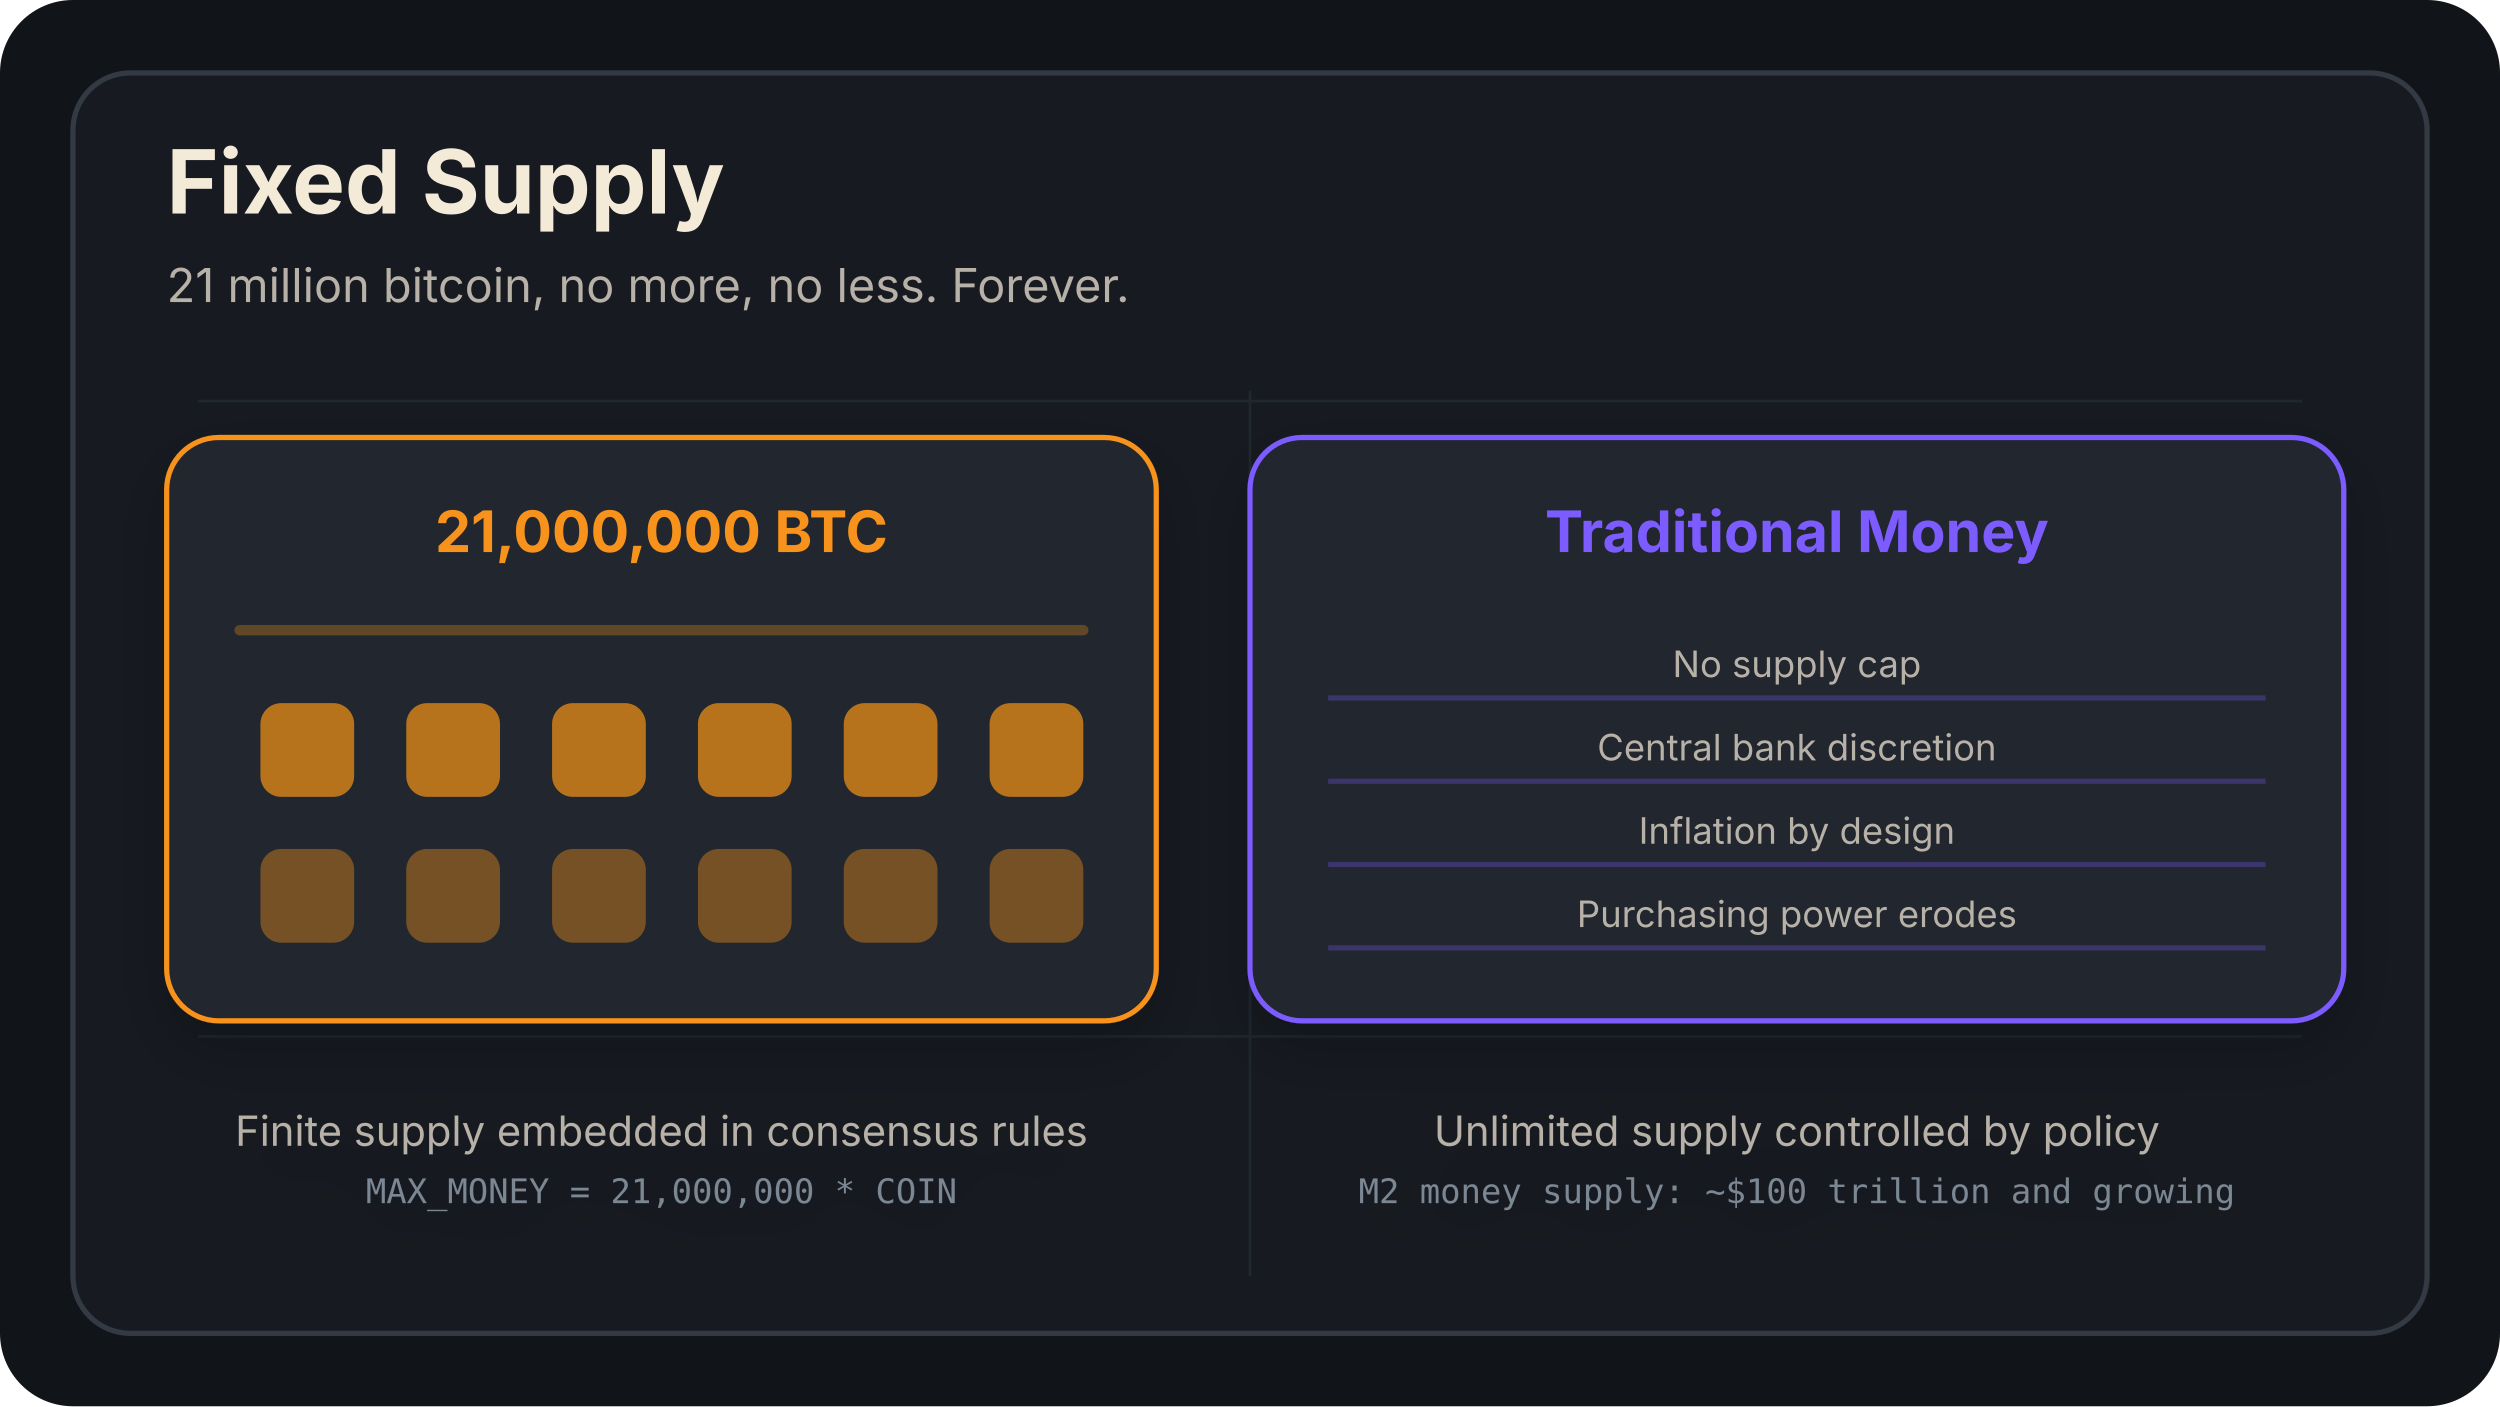
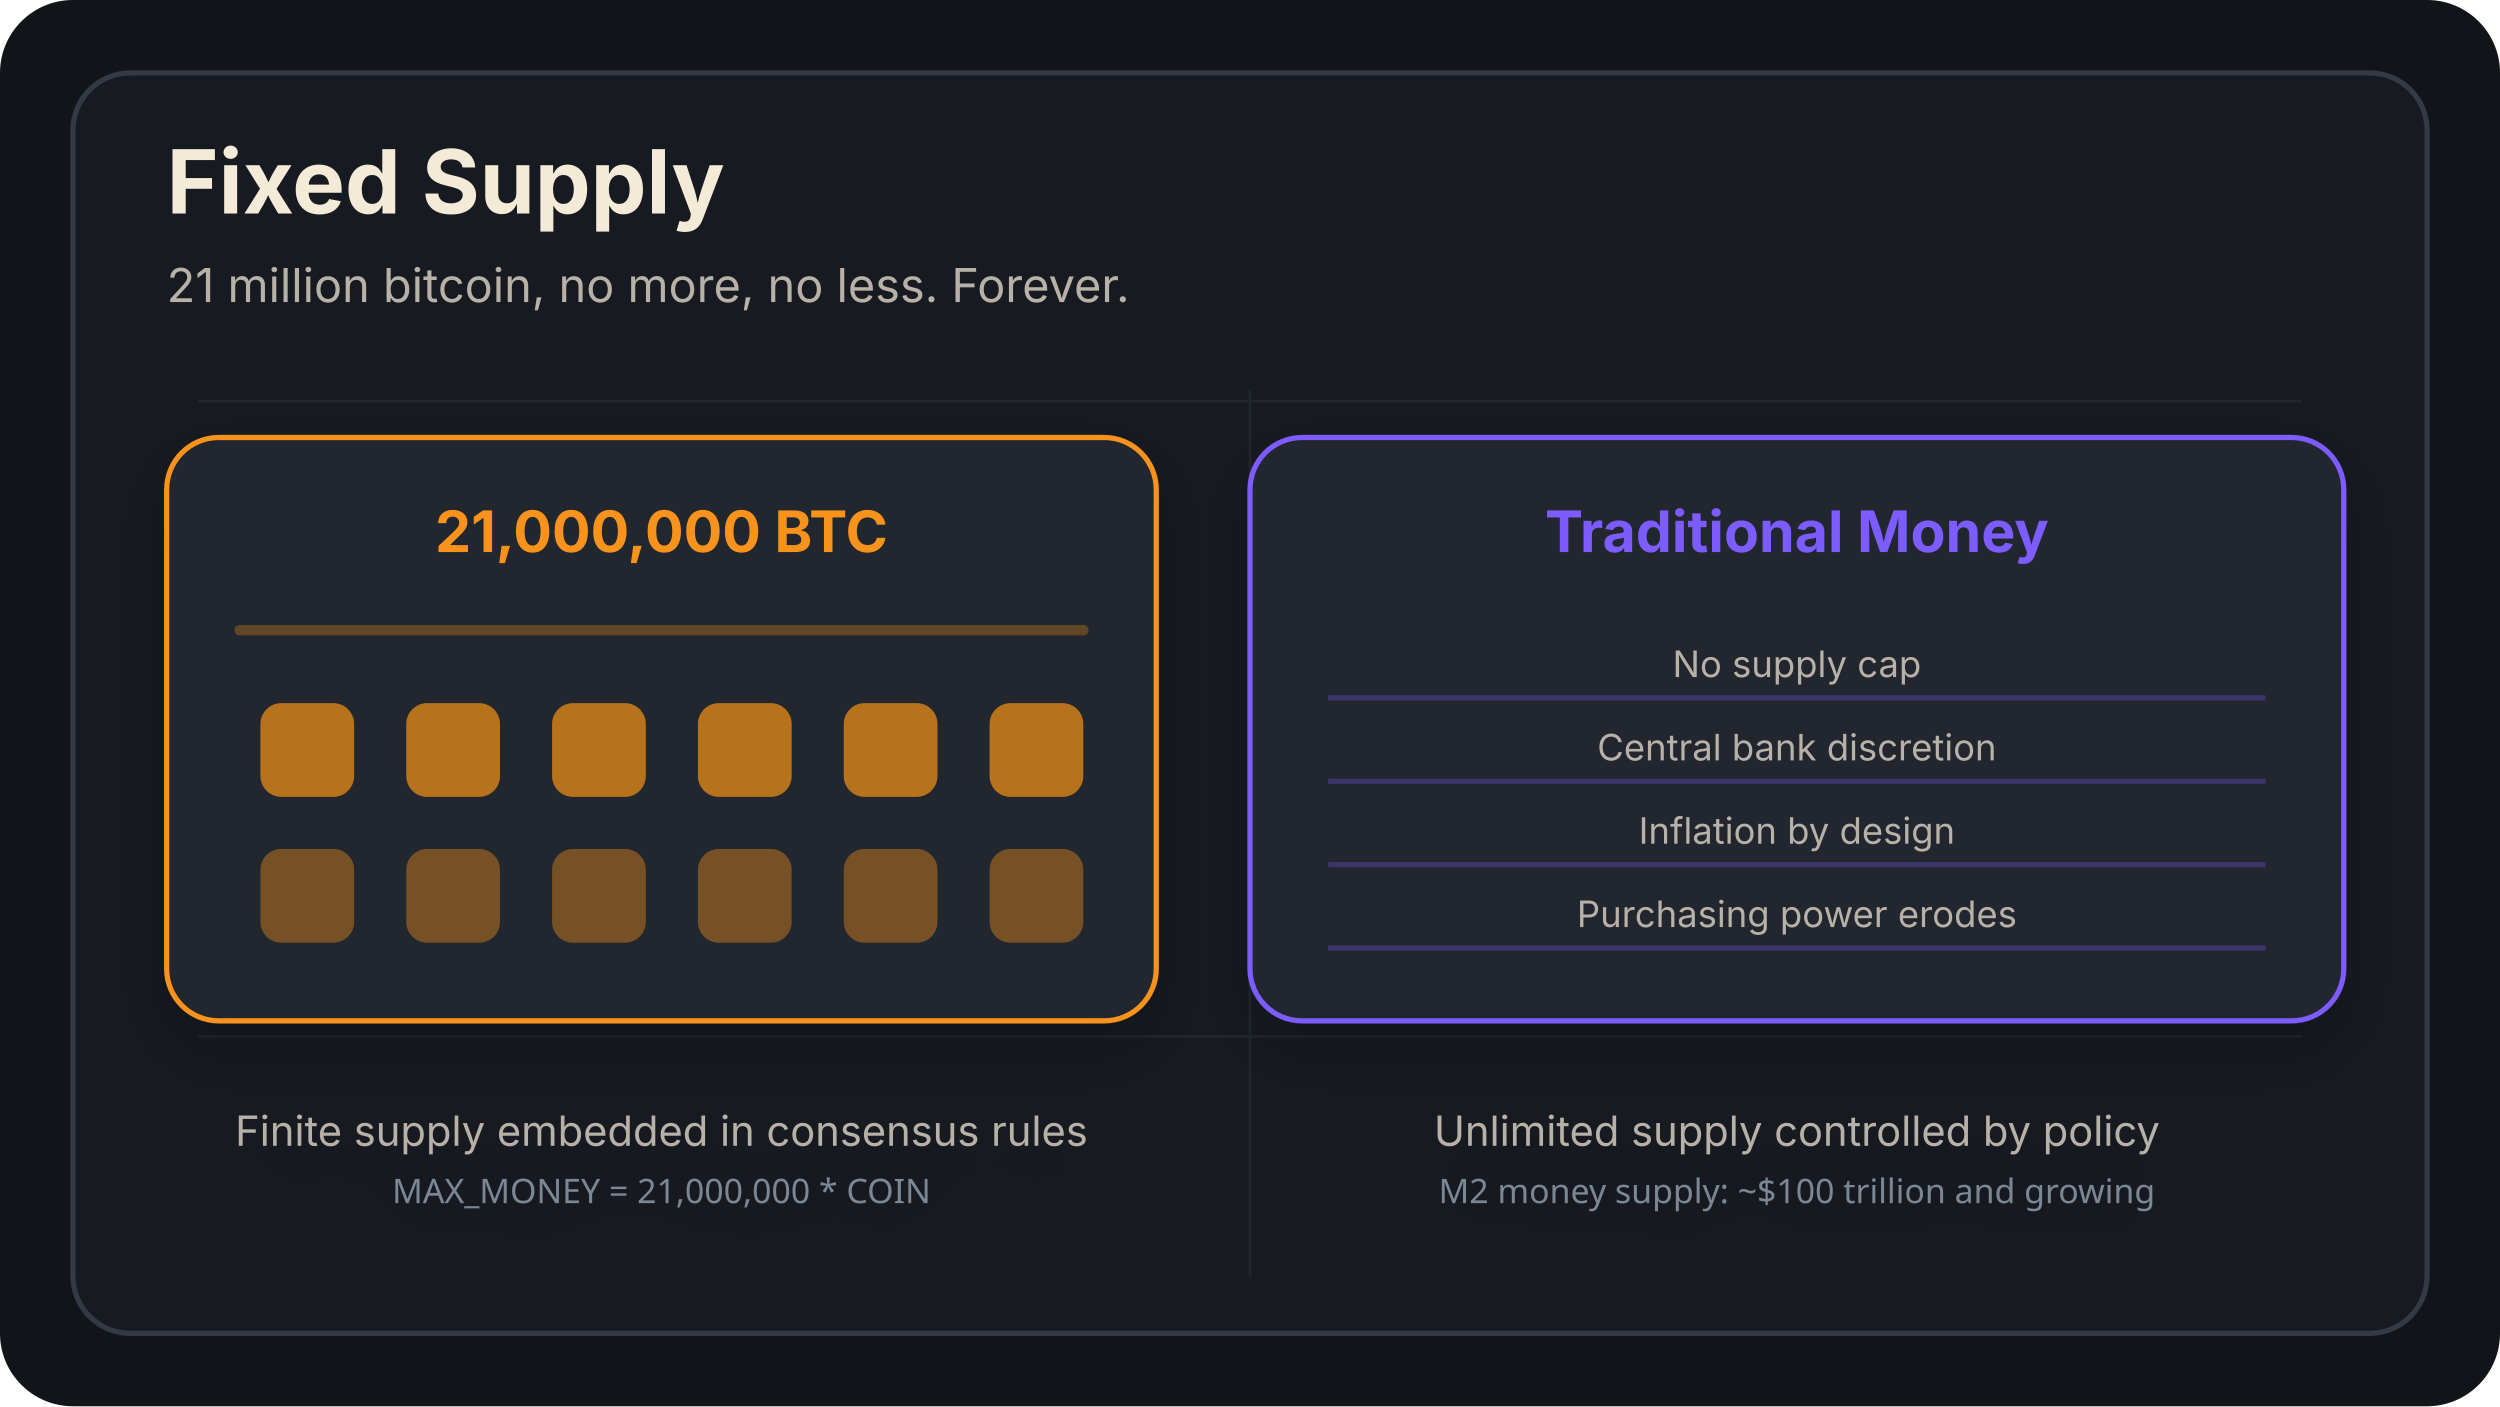
<svg xmlns="http://www.w3.org/2000/svg" width="960" height="540" viewBox="0 0 960 540" fill="none" role="img" aria-labelledby="title desc">
  <defs>
    <filter id="soft" x="-20%" y="-20%" width="140%" height="140%">
      <feDropShadow dx="0" dy="10" stdDeviation="12" flood-color="#000000" flood-opacity="0.24" />
    </filter>
    <filter id="glow-orange" x="-50%" y="-50%" width="200%" height="200%">
      <feGaussianBlur stdDeviation="8" result="blur" />
      <feMerge>
        <feMergeNode in="blur" />
        <feMergeNode in="SourceGraphic" />
      </feMerge>
    </filter>
  </defs>
  <rect width="960" height="540" rx="28" fill="#111418" />
  <rect x="28" y="28" width="904" height="484" rx="22" fill="#171B21" stroke="#343A44" stroke-width="2" />
-   <text x="64" y="82" fill="#F4EAD8" font-family="Inter, Arial, sans-serif" font-size="34" font-weight="700">Fixed Supply</text>
-   <text x="64" y="116" fill="#B7B1A8" font-family="Inter, Arial, sans-serif" font-size="18">21 million bitcoin, no more, no less. Forever.</text>
+   <text x="64" y="82" fill="#F4EAD8" font-family="Inter" font-size="34" font-weight="700">Fixed Supply</text>
+   <text x="64" y="116" fill="#B7B1A8" font-family="Inter" font-size="18">21 million bitcoin, no more, no less. Forever.</text>
  <g stroke="#28313B" stroke-width="1" opacity="0.55">
    <path d="M76 154H884" />
    <path d="M76 398H884" />
    <path d="M480 150V490" />
  </g>
  <g filter="url(#soft)">
    <rect x="64" y="168" width="380" height="224" rx="20" fill="#20252D" stroke="#F7931A" stroke-width="2" />
-     <text x="254" y="212" text-anchor="middle" fill="#F7931A" font-family="Inter, Arial, sans-serif" font-size="22" font-weight="700">21,000,000 BTC</text>
+     <text x="254" y="212" text-anchor="middle" fill="#F7931A" font-family="Inter" font-size="22" font-weight="700">21,000,000 BTC</text>
    <rect x="90" y="240" width="328" height="4" rx="2" fill="#F7931A" opacity="0.3" />
    <g fill="#F7931A" opacity="0.7">
      <rect x="100" y="270" width="36" height="36" rx="8" />
      <rect x="156" y="270" width="36" height="36" rx="8" />
      <rect x="212" y="270" width="36" height="36" rx="8" />
      <rect x="268" y="270" width="36" height="36" rx="8" />
      <rect x="324" y="270" width="36" height="36" rx="8" />
      <rect x="380" y="270" width="36" height="36" rx="8" />
    </g>
    <g fill="#F7931A" opacity="0.4">
      <rect x="100" y="326" width="36" height="36" rx="8" />
      <rect x="156" y="326" width="36" height="36" rx="8" />
      <rect x="212" y="326" width="36" height="36" rx="8" />
      <rect x="268" y="326" width="36" height="36" rx="8" />
      <rect x="324" y="326" width="36" height="36" rx="8" />
      <rect x="380" y="326" width="36" height="36" rx="8" />
    </g>
-     <text x="254" y="440" text-anchor="middle" fill="#B7B1A8" font-family="Inter, Arial, sans-serif" font-size="16">
+     <text x="254" y="440" text-anchor="middle" fill="#B7B1A8" font-family="Inter" font-size="16">
      Finite supply embedded in consensus rules
    </text>
-     <text x="254" y="462" text-anchor="middle" fill="#7C8794" font-family="JetBrains Mono, monospace" font-size="13">
+     <text x="254" y="462" text-anchor="middle" fill="#7C8794" font-family="JetBrains Mono" font-size="13">
      MAX_MONEY = 21,000,000 * COIN
    </text>
  </g>
  <g filter="url(#soft)">
    <rect x="480" y="168" width="420" height="224" rx="20" fill="#20252D" stroke="#7C5CFF" stroke-width="2" />
-     <text x="690" y="212" text-anchor="middle" fill="#7C5CFF" font-family="Inter, Arial, sans-serif" font-size="22" font-weight="700">Traditional Money</text>
+     <text x="690" y="212" text-anchor="middle" fill="#7C5CFF" font-family="Inter" font-size="22" font-weight="700">Traditional Money</text>
    <g stroke="#7C5CFF" stroke-opacity="0.3" stroke-width="2">
      <line x1="510" y1="268" x2="870" y2="268" />
      <line x1="510" y1="300" x2="870" y2="300" />
      <line x1="510" y1="332" x2="870" y2="332" />
      <line x1="510" y1="364" x2="870" y2="364" />
    </g>
-     <text x="690" y="260" text-anchor="middle" fill="#B7B1A8" font-family="Inter, Arial, sans-serif" font-size="14">No supply cap</text>
-     <text x="690" y="292" text-anchor="middle" fill="#B7B1A8" font-family="Inter, Arial, sans-serif" font-size="14">Central bank discretion</text>
-     <text x="690" y="324" text-anchor="middle" fill="#B7B1A8" font-family="Inter, Arial, sans-serif" font-size="14">Inflation by design</text>
-     <text x="690" y="356" text-anchor="middle" fill="#B7B1A8" font-family="Inter, Arial, sans-serif" font-size="14">Purchasing power erodes</text>
-     <text x="690" y="440" text-anchor="middle" fill="#B7B1A8" font-family="Inter, Arial, sans-serif" font-size="16">
+     <text x="690" y="260" text-anchor="middle" fill="#B7B1A8" font-family="Inter" font-size="14">No supply cap</text>
+     <text x="690" y="292" text-anchor="middle" fill="#B7B1A8" font-family="Inter" font-size="14">Central bank discretion</text>
+     <text x="690" y="324" text-anchor="middle" fill="#B7B1A8" font-family="Inter" font-size="14">Inflation by design</text>
+     <text x="690" y="356" text-anchor="middle" fill="#B7B1A8" font-family="Inter" font-size="14">Purchasing power erodes</text>
+     <text x="690" y="440" text-anchor="middle" fill="#B7B1A8" font-family="Inter" font-size="16">
      Unlimited supply controlled by policy
    </text>
-     <text x="690" y="462" text-anchor="middle" fill="#7C8794" font-family="JetBrains Mono, monospace" font-size="13">
+     <text x="690" y="462" text-anchor="middle" fill="#7C8794" font-family="JetBrains Mono" font-size="13">
      M2 money supply: ~$100 trillion and growing
    </text>
  </g>
</svg>
